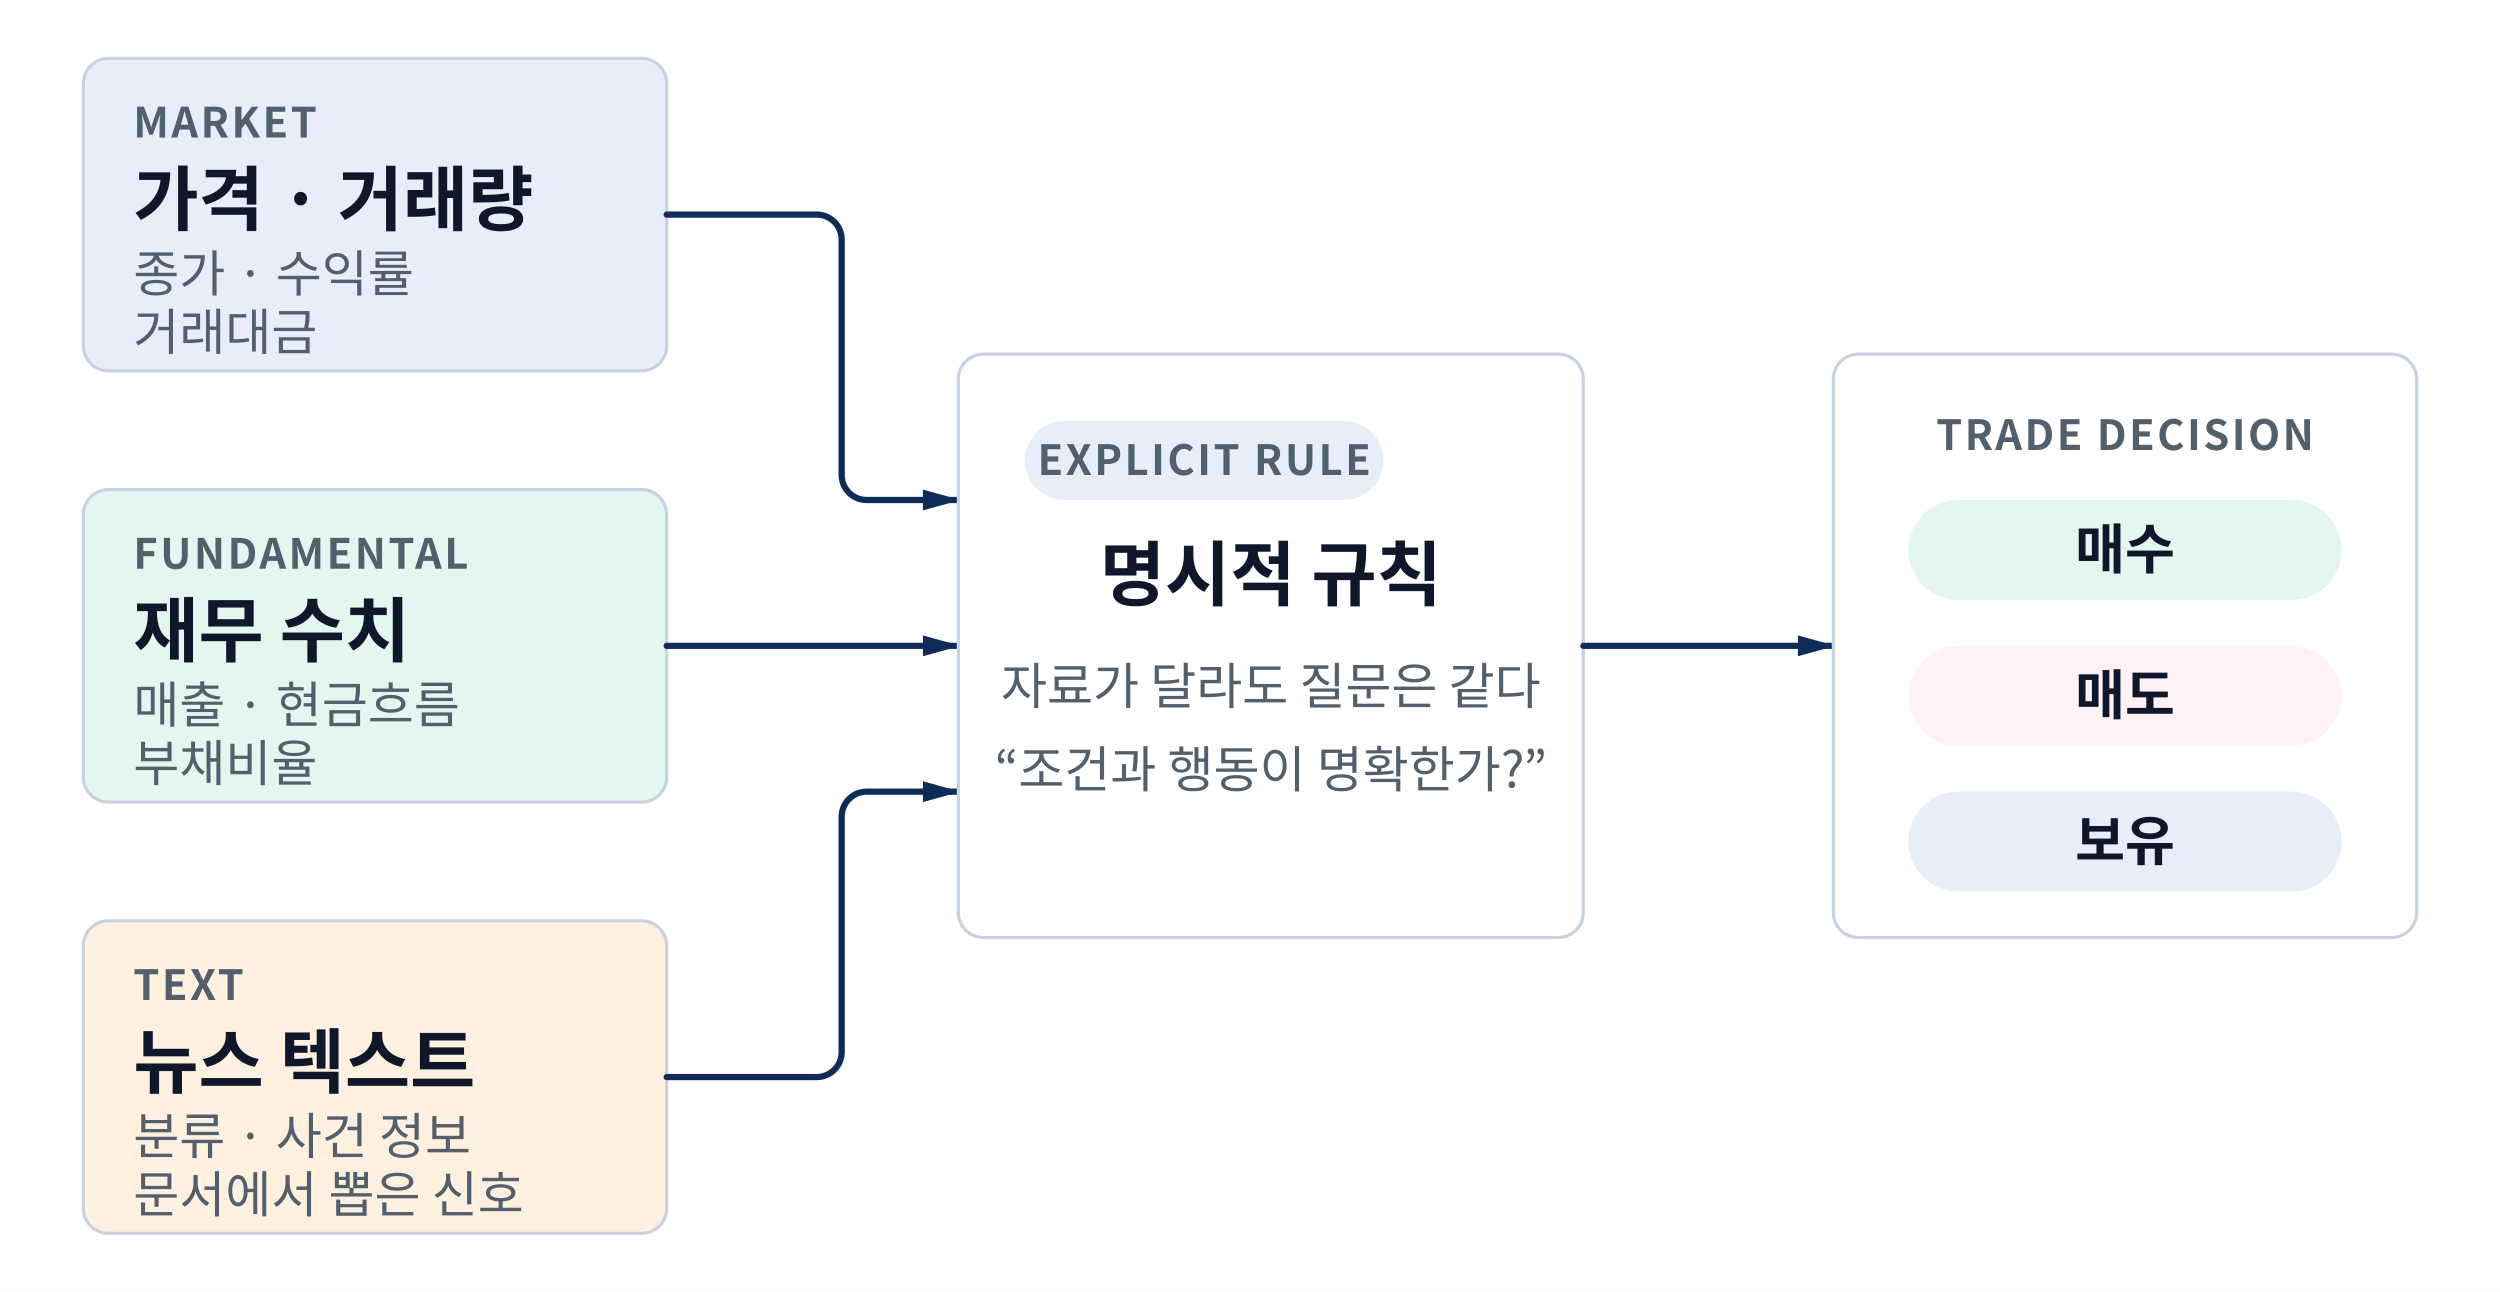
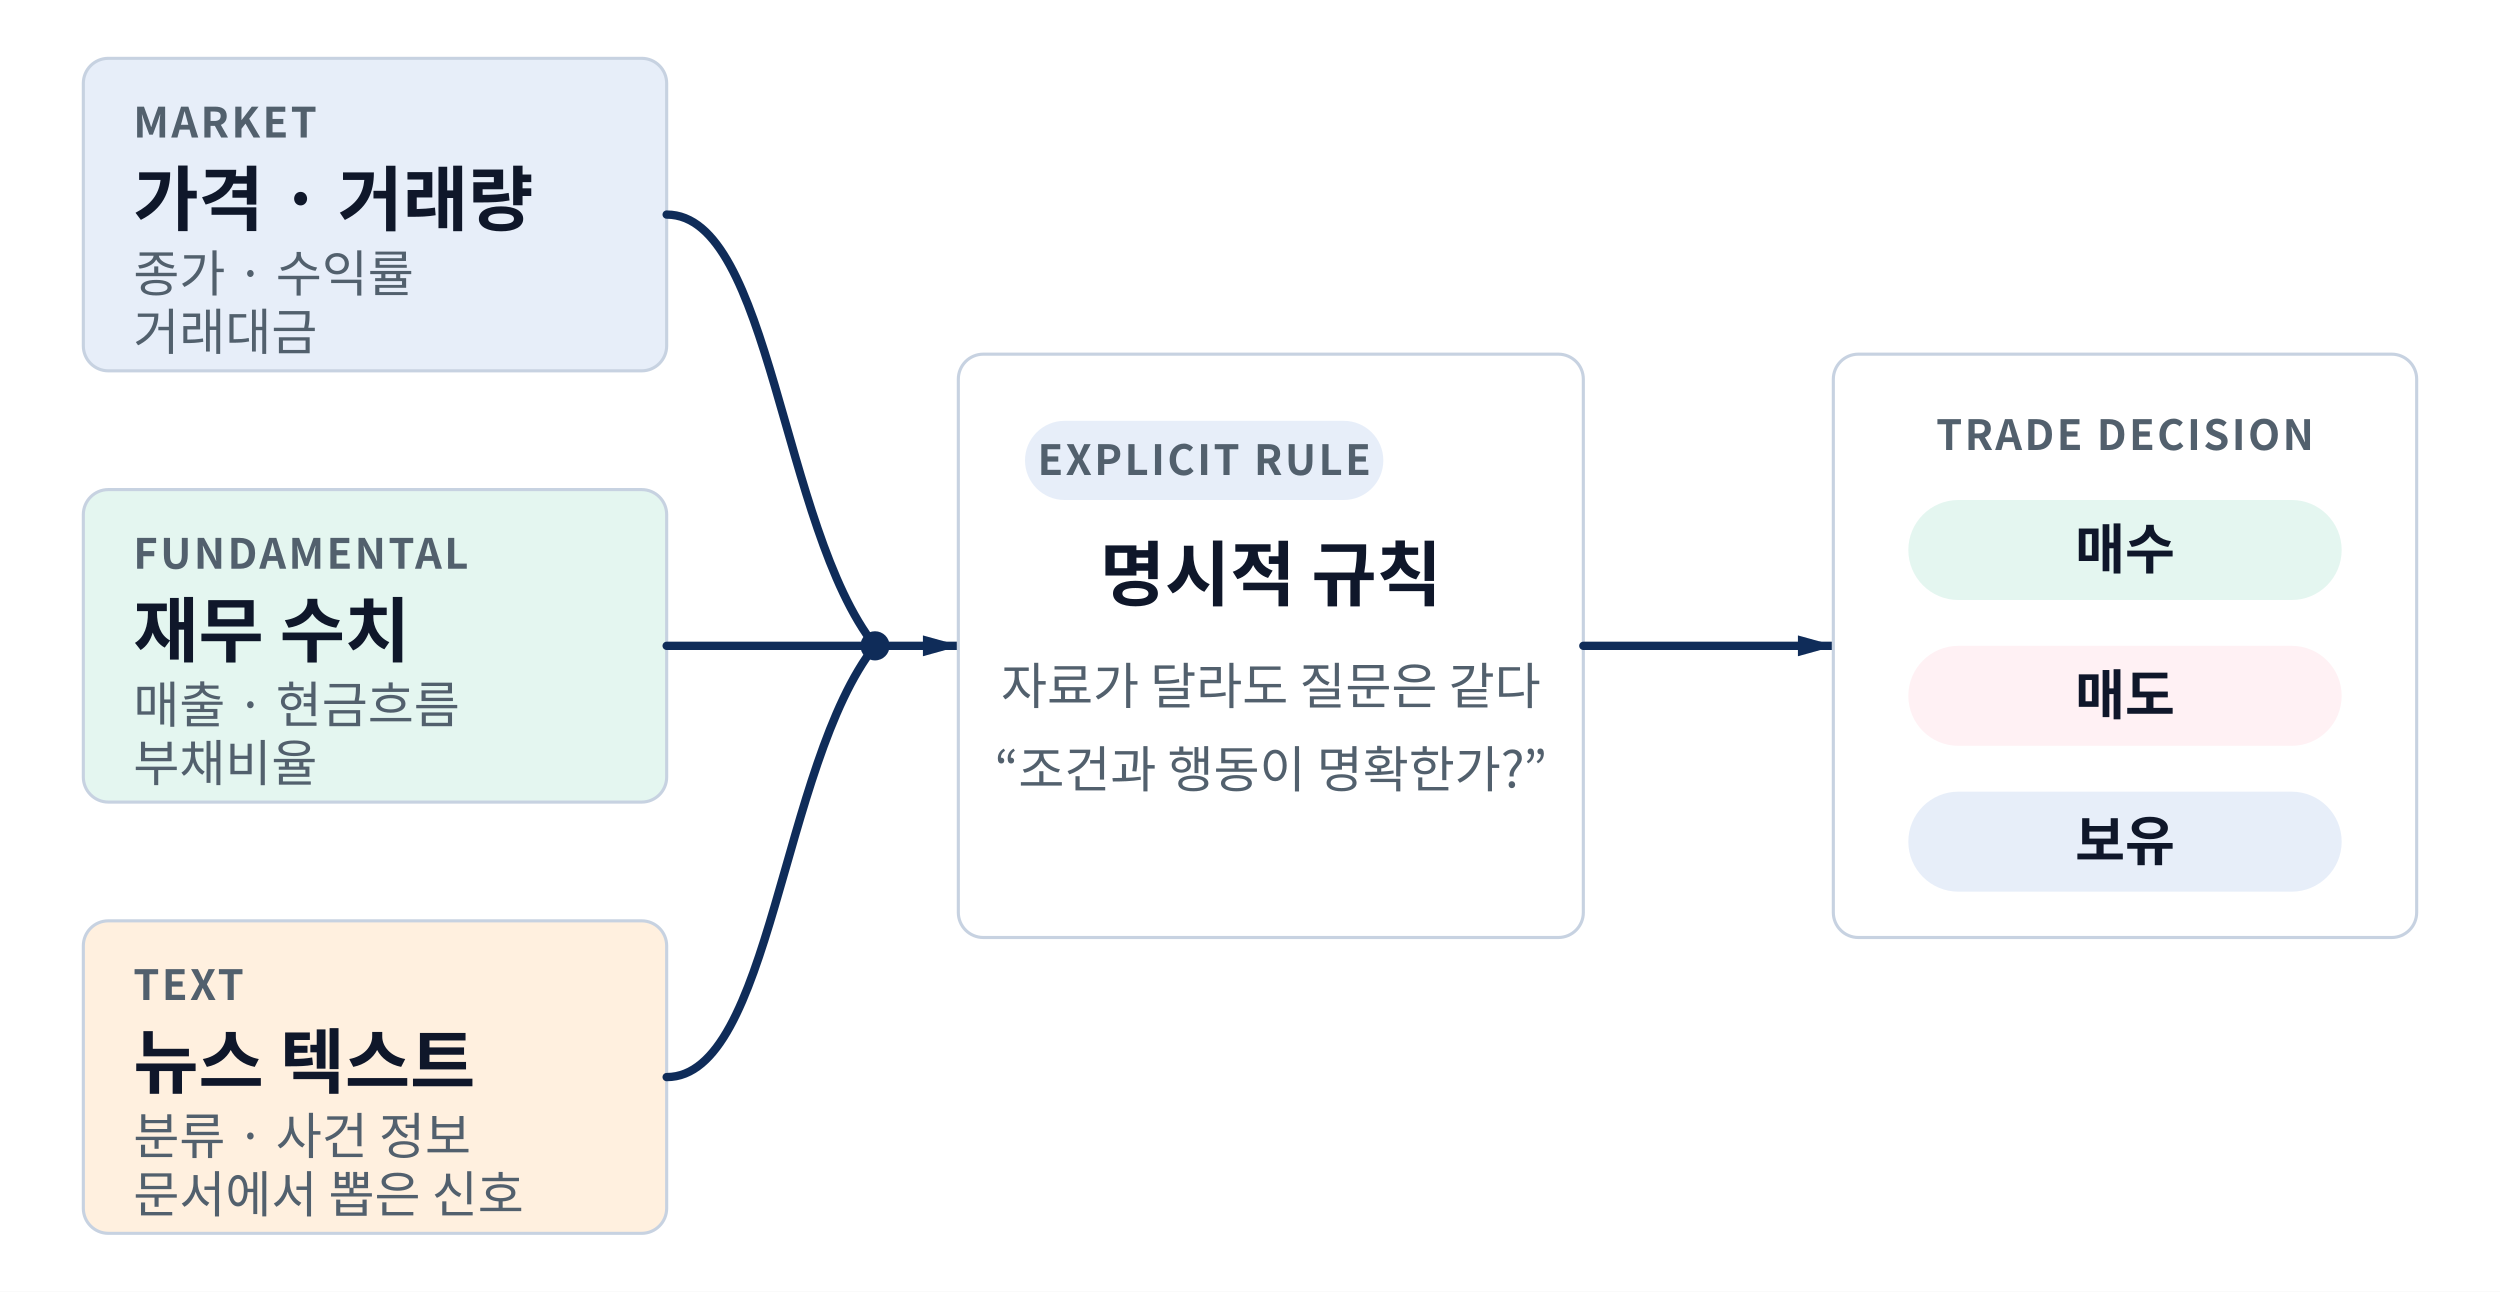
<svg xmlns="http://www.w3.org/2000/svg" viewBox="0 0 1200 620" role="img" aria-labelledby="title desc">
  <defs>
    <marker id="arrow" markerUnits="userSpaceOnUse" viewBox="0 0 18 10" refX="17" refY="5" markerWidth="18" markerHeight="10" orient="auto">
-       <path d="M0 0L18 5L0 10Z" fill="context-stroke" />
+       <path d="M0 0L18 5L0 10Z" fill="#0F2C59" />
    </marker>
    <style>
      text { font-family:"Noto Sans CJK KR","Noto Sans KR",sans-serif; fill:#0F172A; }
      .eyebrow { font-size:20px; font-weight:700; letter-spacing:1.2px; fill:#52606D; }
      .title { font-size:34px; font-weight:700; }
      .body { font-size:24px; font-weight:400; fill:#52606D; }
      .decision { font-size:26px; font-weight:700; }
      .card { fill:#FFFFFF; stroke:#C7D2E1; stroke-width:1.5; }
-       .flow { fill:none; stroke:#0F2C59; stroke-width:3; stroke-linecap:round; stroke-linejoin:round; marker-end:url(#arrow); }
+       .branch { fill:none; stroke:#0F2C59; stroke-width:4; stroke-linecap:round; stroke-linejoin:round; }
+       .flow { fill:none; stroke:#0F2C59; stroke-width:4; stroke-linecap:round; stroke-linejoin:round; marker-end:url(#arrow); }
    </style>
  </defs>
  <rect width="1200" height="620" fill="#FFFFFF" />
  <g>
    <rect x="40" y="28" width="280" height="150" rx="12" fill="#E7EEF9" stroke="#C7D2E1" stroke-width="1.5" />
    <text class="eyebrow" x="64" y="66">MARKET</text>
    <text class="title" x="64" y="108">가격 · 거래량</text>
    <text class="body" x="64" y="140">종가 · 수익률</text>
    <text class="body" x="64" y="168">거래대금</text>
  </g>
  <g>
    <rect x="40" y="235" width="280" height="150" rx="12" fill="#E4F6F0" stroke="#C7D2E1" stroke-width="1.5" />
    <text class="eyebrow" x="64" y="273">FUNDAMENTAL</text>
    <text class="title" x="64" y="315">재무 수치</text>
    <text class="body" x="64" y="347">매출 · 현금흐름</text>
    <text class="body" x="64" y="375">부채비율</text>
  </g>
  <g>
    <rect x="40" y="442" width="280" height="150" rx="12" fill="#FFF0DF" stroke="#C7D2E1" stroke-width="1.5" />
    <text class="eyebrow" x="64" y="480">TEXT</text>
    <text class="title" x="64" y="522">뉴스 텍스트</text>
    <text class="body" x="64" y="554">분류 · 사건 정보</text>
    <text class="body" x="64" y="582">문서에서 뽑은 신호</text>
  </g>
-   <path class="flow" d="M320 103H392A12 12 0 0 1 404 115V228A12 12 0 0 0 416 240H460" />
-   <path class="flow" d="M320 310H460" />
-   <path class="flow" d="M320 517H392A12 12 0 0 0 404 505V392A12 12 0 0 1 416 380H460" />
+   <path class="branch" d="M320 103C370 103 375 253 420 310" />
+   <path class="branch" d="M320 310H420" />
+   <path class="branch" d="M320 517C370 517 375 367 420 310" />
+   <circle cx="420" cy="310" r="7" fill="#0F2C59" />
+   <path class="flow" d="M420 310H460" />
  <g>
    <rect class="card" x="460" y="170" width="300" height="280" rx="12" />
    <rect x="492" y="202" width="172" height="38" rx="19" fill="#E7EEF9" />
    <text class="eyebrow" x="578" y="228" text-anchor="middle" fill="#0F2C59">EXPLICIT RULE</text>
    <text class="title" x="610" y="288" text-anchor="middle">명시적 규칙</text>
    <text class="body" x="610" y="338" text-anchor="middle">자료가 달라도 질문은 같다</text>
    <text class="body" x="610" y="378" text-anchor="middle">“조건과 행동이 명확한가?”</text>
  </g>
  <path class="flow" d="M760 310H880" />
  <g>
    <rect class="card" x="880" y="170" width="280" height="280" rx="12" />
    <text class="eyebrow" x="1020" y="216" text-anchor="middle">TRADE DECISION</text>
    <rect x="916" y="240" width="208" height="48" rx="24" fill="#E4F6F0" />
    <text class="decision" x="1020" y="273" text-anchor="middle" fill="#0B7A6A">매수</text>
    <rect x="916" y="310" width="208" height="48" rx="24" fill="#FFF1F4" />
    <text class="decision" x="1020" y="343" text-anchor="middle" fill="#BE123C">매도</text>
    <rect x="916" y="380" width="208" height="48" rx="24" fill="#E7EEF9" />
    <text class="decision" x="1020" y="413" text-anchor="middle" fill="#0F2C59">보유</text>
  </g>
</svg>
